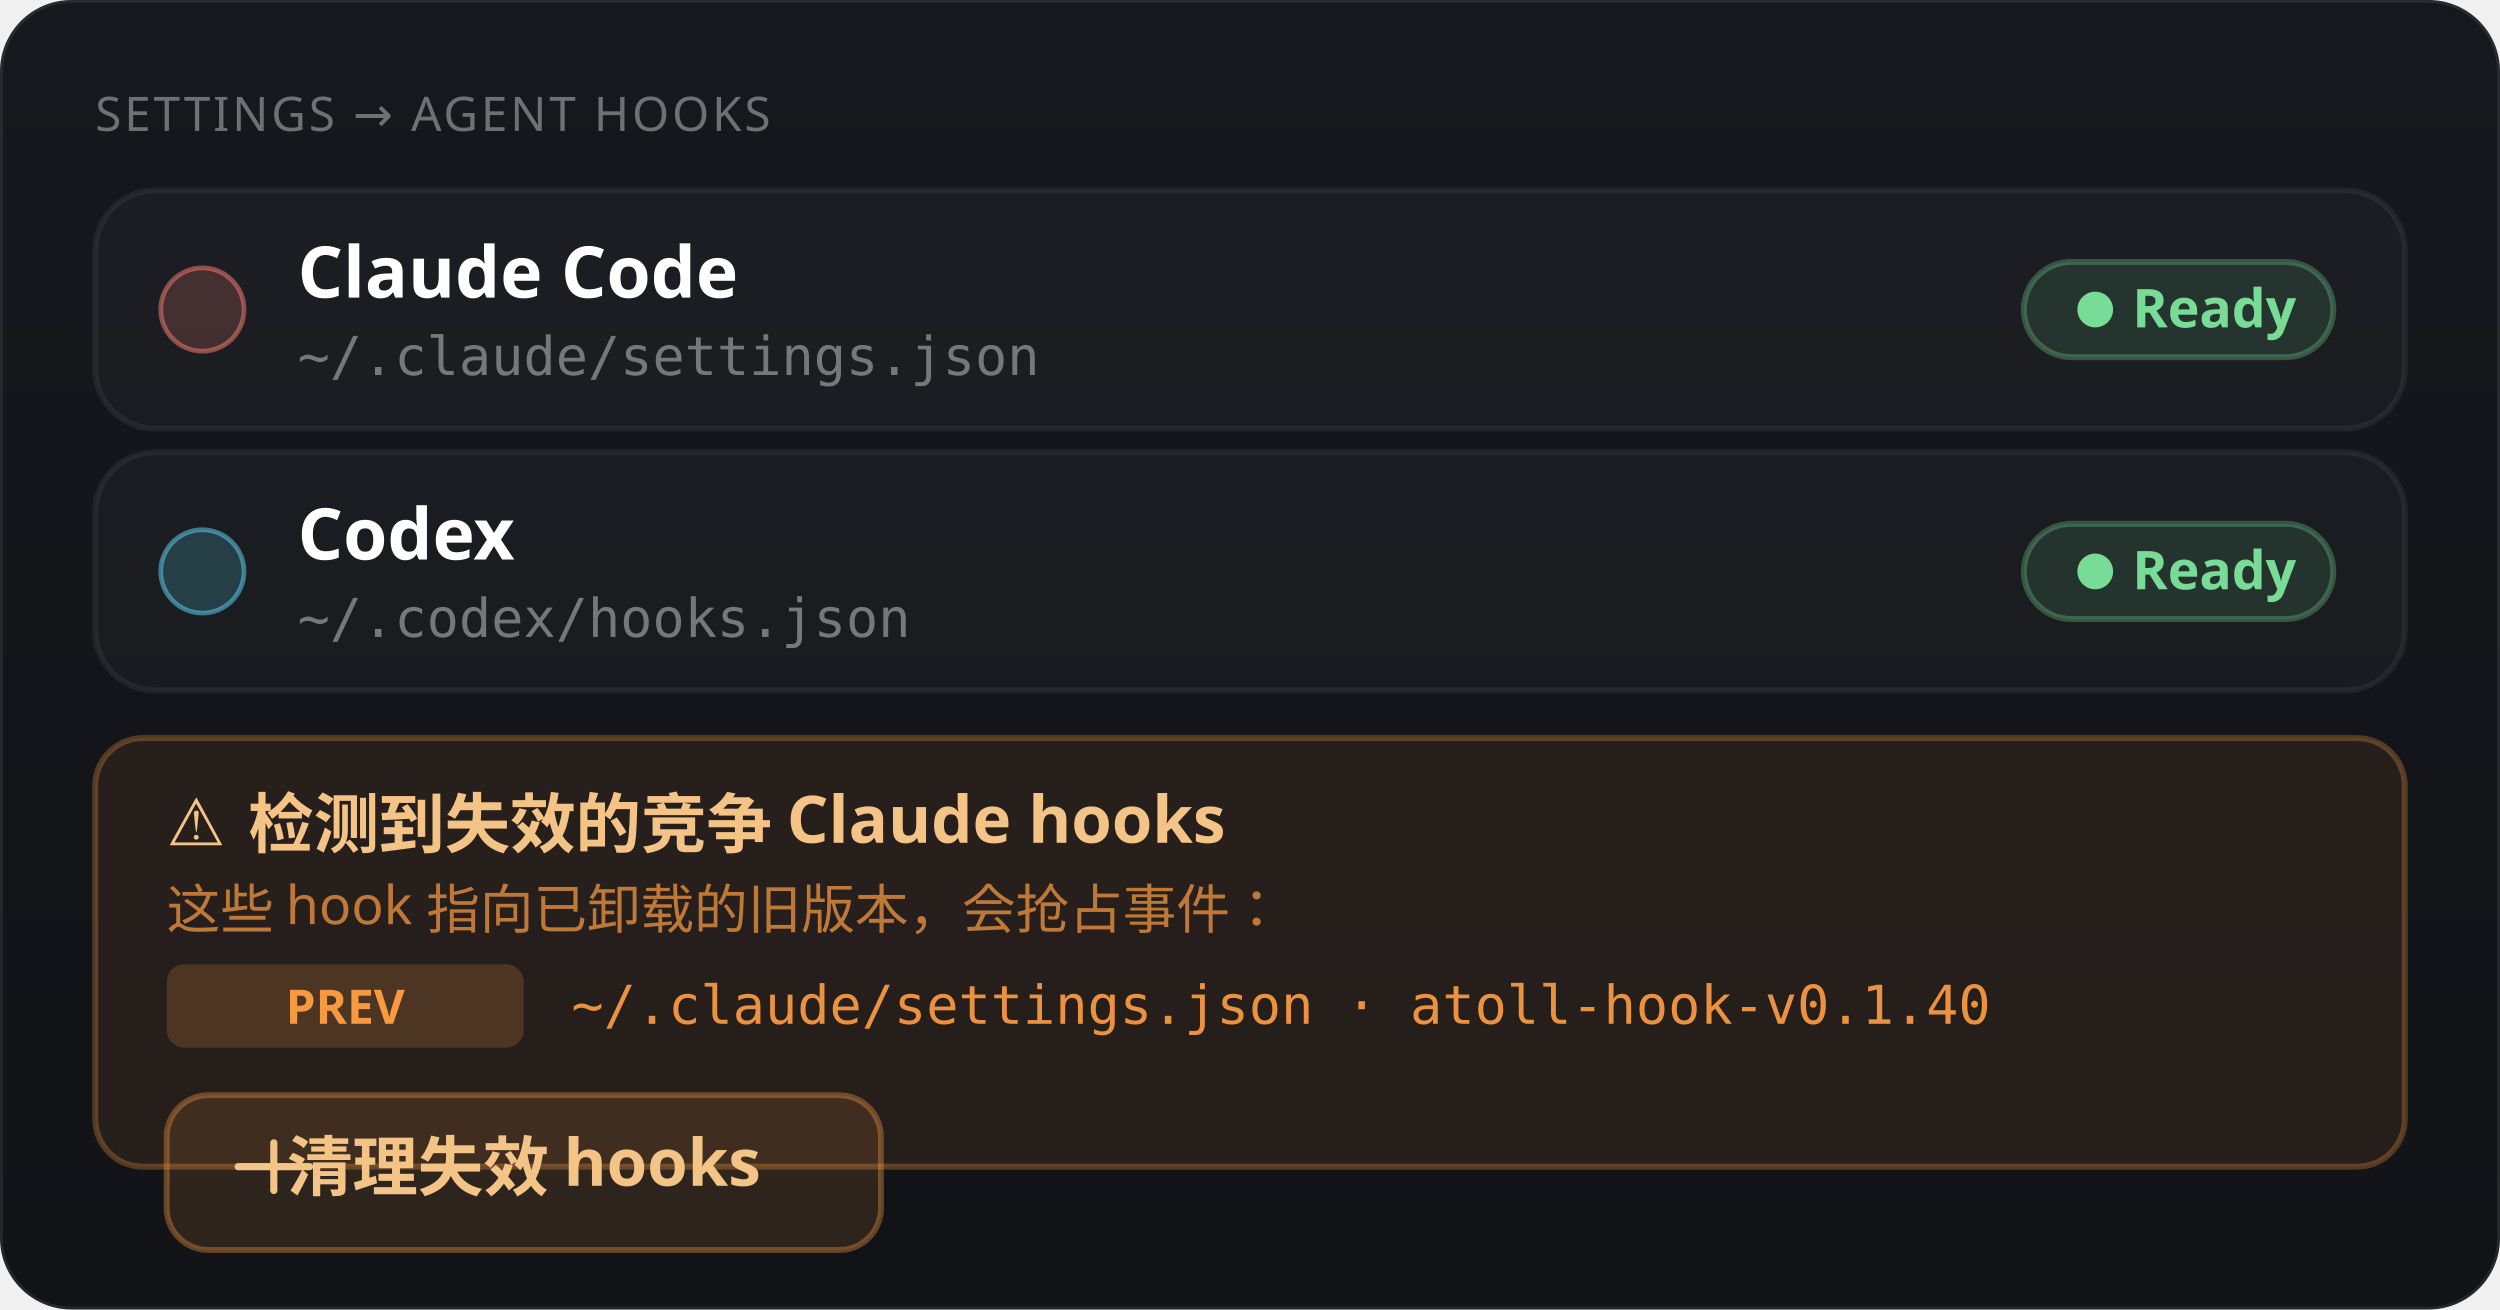
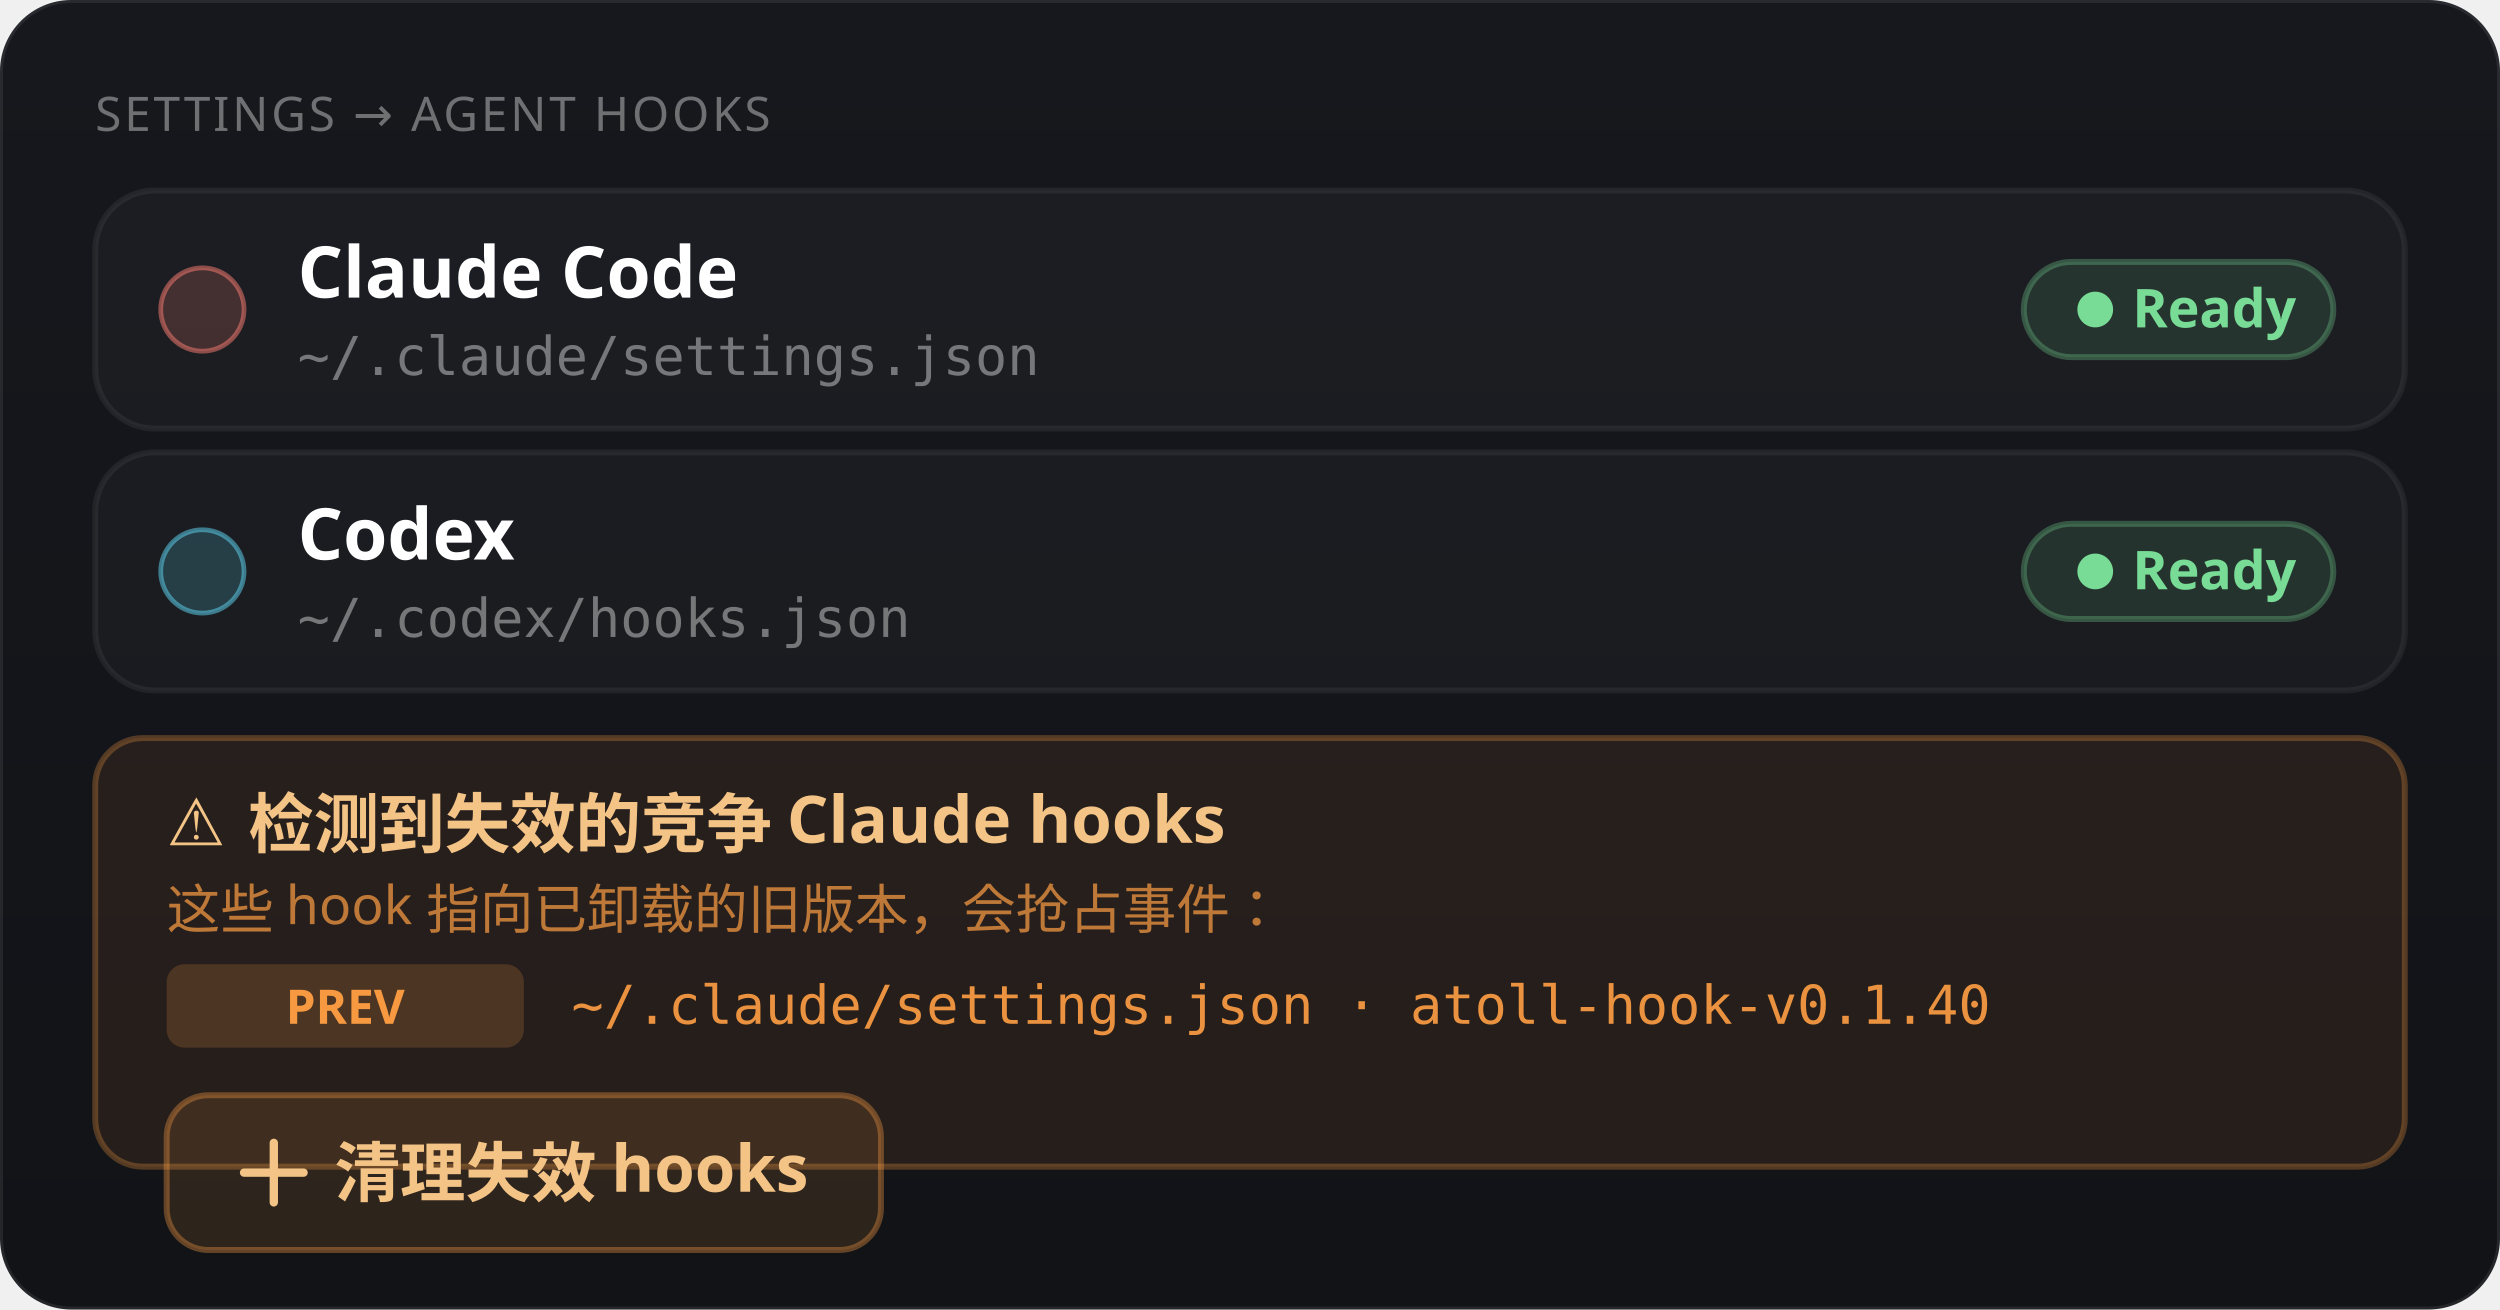
<svg xmlns="http://www.w3.org/2000/svg" width="420" height="220" viewBox="0 0 420 220" role="img" aria-label="Hook 健康检测：Agent hook 状态 + 检测到失效竞争 hook">
  <defs>
    <linearGradient id="hk-panel" x1="0" y1="0" x2="0" y2="1">
      <stop offset="0%" stop-color="#16181d" />
      <stop offset="100%" stop-color="#111317" />
    </linearGradient>
  </defs>
  <rect width="420" height="220" rx="12" fill="url(#hk-panel)" stroke="rgba(255,255,255,0.08)" />
  <text x="16" y="22" fill="rgba(255,255,255,0.38)" font-family="system-ui,sans-serif" font-size="8" letter-spacing="0.06em">SETTINGS → AGENT HOOKS</text>
  <rect x="16" y="32" width="388" height="40" rx="10" fill="rgba(255,255,255,0.03)" stroke="rgba(255,255,255,0.06)" />
  <circle cx="34" cy="52" r="7" fill="rgba(255,129,117,0.18)" stroke="#ff8175" stroke-width="0.8" stroke-opacity="0.5" />
  <text x="50" y="50" fill="#fff" font-family="system-ui,sans-serif" font-size="12" font-weight="600">Claude Code</text>
  <text x="50" y="63" fill="rgba(255,255,255,0.4)" font-family="ui-monospace,monospace" font-size="9">~/.claude/settings.json</text>
  <rect x="340" y="44" width="52" height="16" rx="8" fill="rgba(120,220,150,0.12)" stroke="rgba(120,220,150,0.3)" />
  <circle cx="352" cy="52" r="3" fill="#78dc96" />
  <text x="372" y="55" text-anchor="middle" fill="#78dc96" font-family="system-ui,sans-serif" font-size="9" font-weight="600">Ready</text>
  <rect x="16" y="76" width="388" height="40" rx="10" fill="rgba(255,255,255,0.03)" stroke="rgba(255,255,255,0.06)" />
  <circle cx="34" cy="96" r="7" fill="rgba(97,216,247,0.18)" stroke="#61d8f7" stroke-width="0.8" stroke-opacity="0.5" />
  <text x="50" y="94" fill="#fff" font-family="system-ui,sans-serif" font-size="12" font-weight="600">Codex</text>
  <text x="50" y="107" fill="rgba(255,255,255,0.4)" font-family="ui-monospace,monospace" font-size="9">~/.codex/hooks.json</text>
  <rect x="340" y="88" width="52" height="16" rx="8" fill="rgba(120,220,150,0.12)" stroke="rgba(120,220,150,0.3)" />
  <circle cx="352" cy="96" r="3" fill="#78dc96" />
  <text x="372" y="99" text-anchor="middle" fill="#78dc96" font-family="system-ui,sans-serif" font-size="9" font-weight="600">Ready</text>
  <rect x="16" y="124" width="388" height="72" rx="8" fill="rgba(255,159,67,0.08)" stroke="rgba(255,159,67,0.28)" />
  <text x="28" y="142" fill="#f4c487" font-family="system-ui,sans-serif" font-size="11" font-weight="600">⚠ 检测到失效的竞争 Claude hooks</text>
  <text x="28" y="156" fill="rgba(255,159,67,0.7)" font-family="system-ui,sans-serif" font-size="9">这些 hook 指向已卸载的旧版本，会抢占事件：</text>
  <rect x="28" y="162" width="60" height="14" rx="3" fill="rgba(255,159,67,0.18)" />
  <text x="58" y="172" text-anchor="middle" fill="rgba(255,159,67,0.95)" font-family="system-ui,sans-serif" font-size="8" font-weight="700">PREV</text>
  <text x="96" y="172" fill="rgba(255,159,67,0.9)" font-family="ui-monospace,monospace" font-size="9">~/.claude/settings.json · atoll-hook-v0.1.40</text>
  <rect x="28" y="184" width="120" height="26" rx="7" fill="rgba(255,159,67,0.12)" stroke="rgba(255,159,67,0.35)" />
-   <path d="M40 196 L52 196 M46 192 L46 200" stroke="#f4c487" stroke-width="1.2" stroke-linecap="round" />
-   <text x="88" y="200" text-anchor="middle" fill="#f4c487" font-family="system-ui,sans-serif" font-size="11" font-weight="600">清理失效 hooks</text>
+   <g transform="translate(46, 197)">
+     <line x1="-5" y1="0" x2="5" y2="0" stroke="#f4c487" stroke-width="1.4" stroke-linecap="round" />
+     <line x1="0" y1="-5" x2="0" y2="5" stroke="#f4c487" stroke-width="1.4" stroke-linecap="round" />
+   </g>
+   <text x="96" y="201" text-anchor="middle" fill="#f4c487" font-family="system-ui,sans-serif" font-size="11" font-weight="600">清理失效 hooks</text>
</svg>
